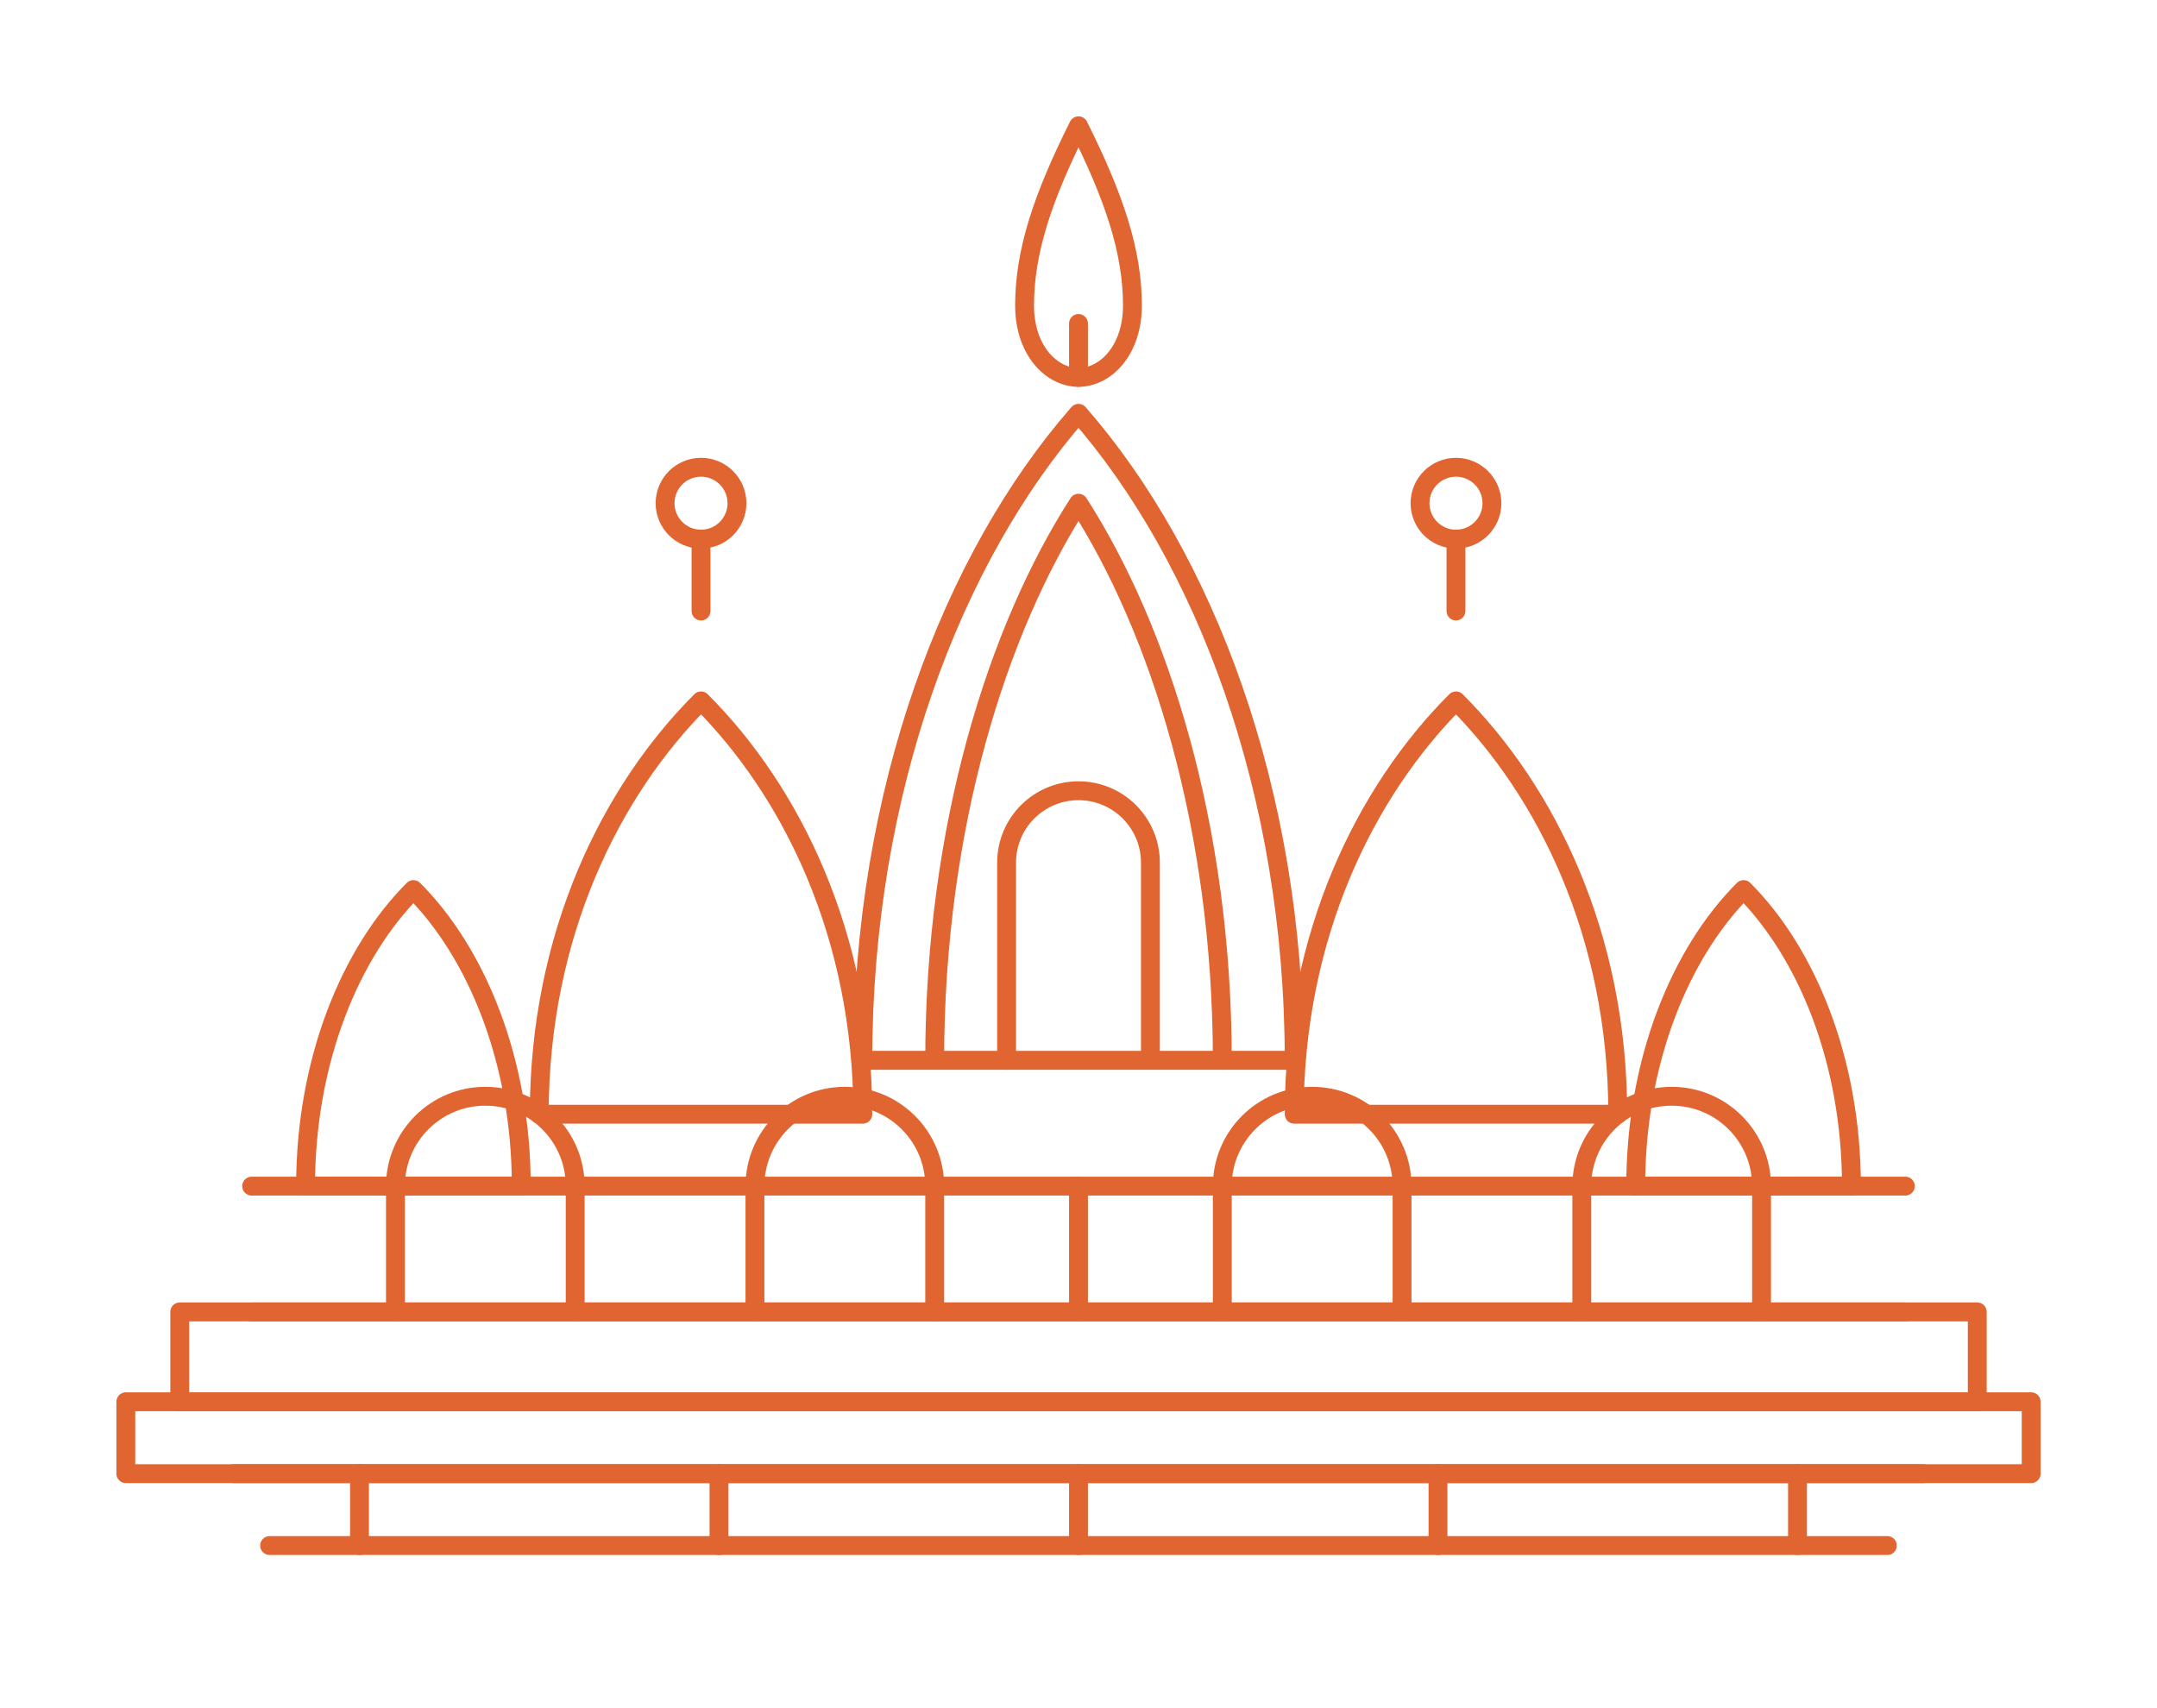
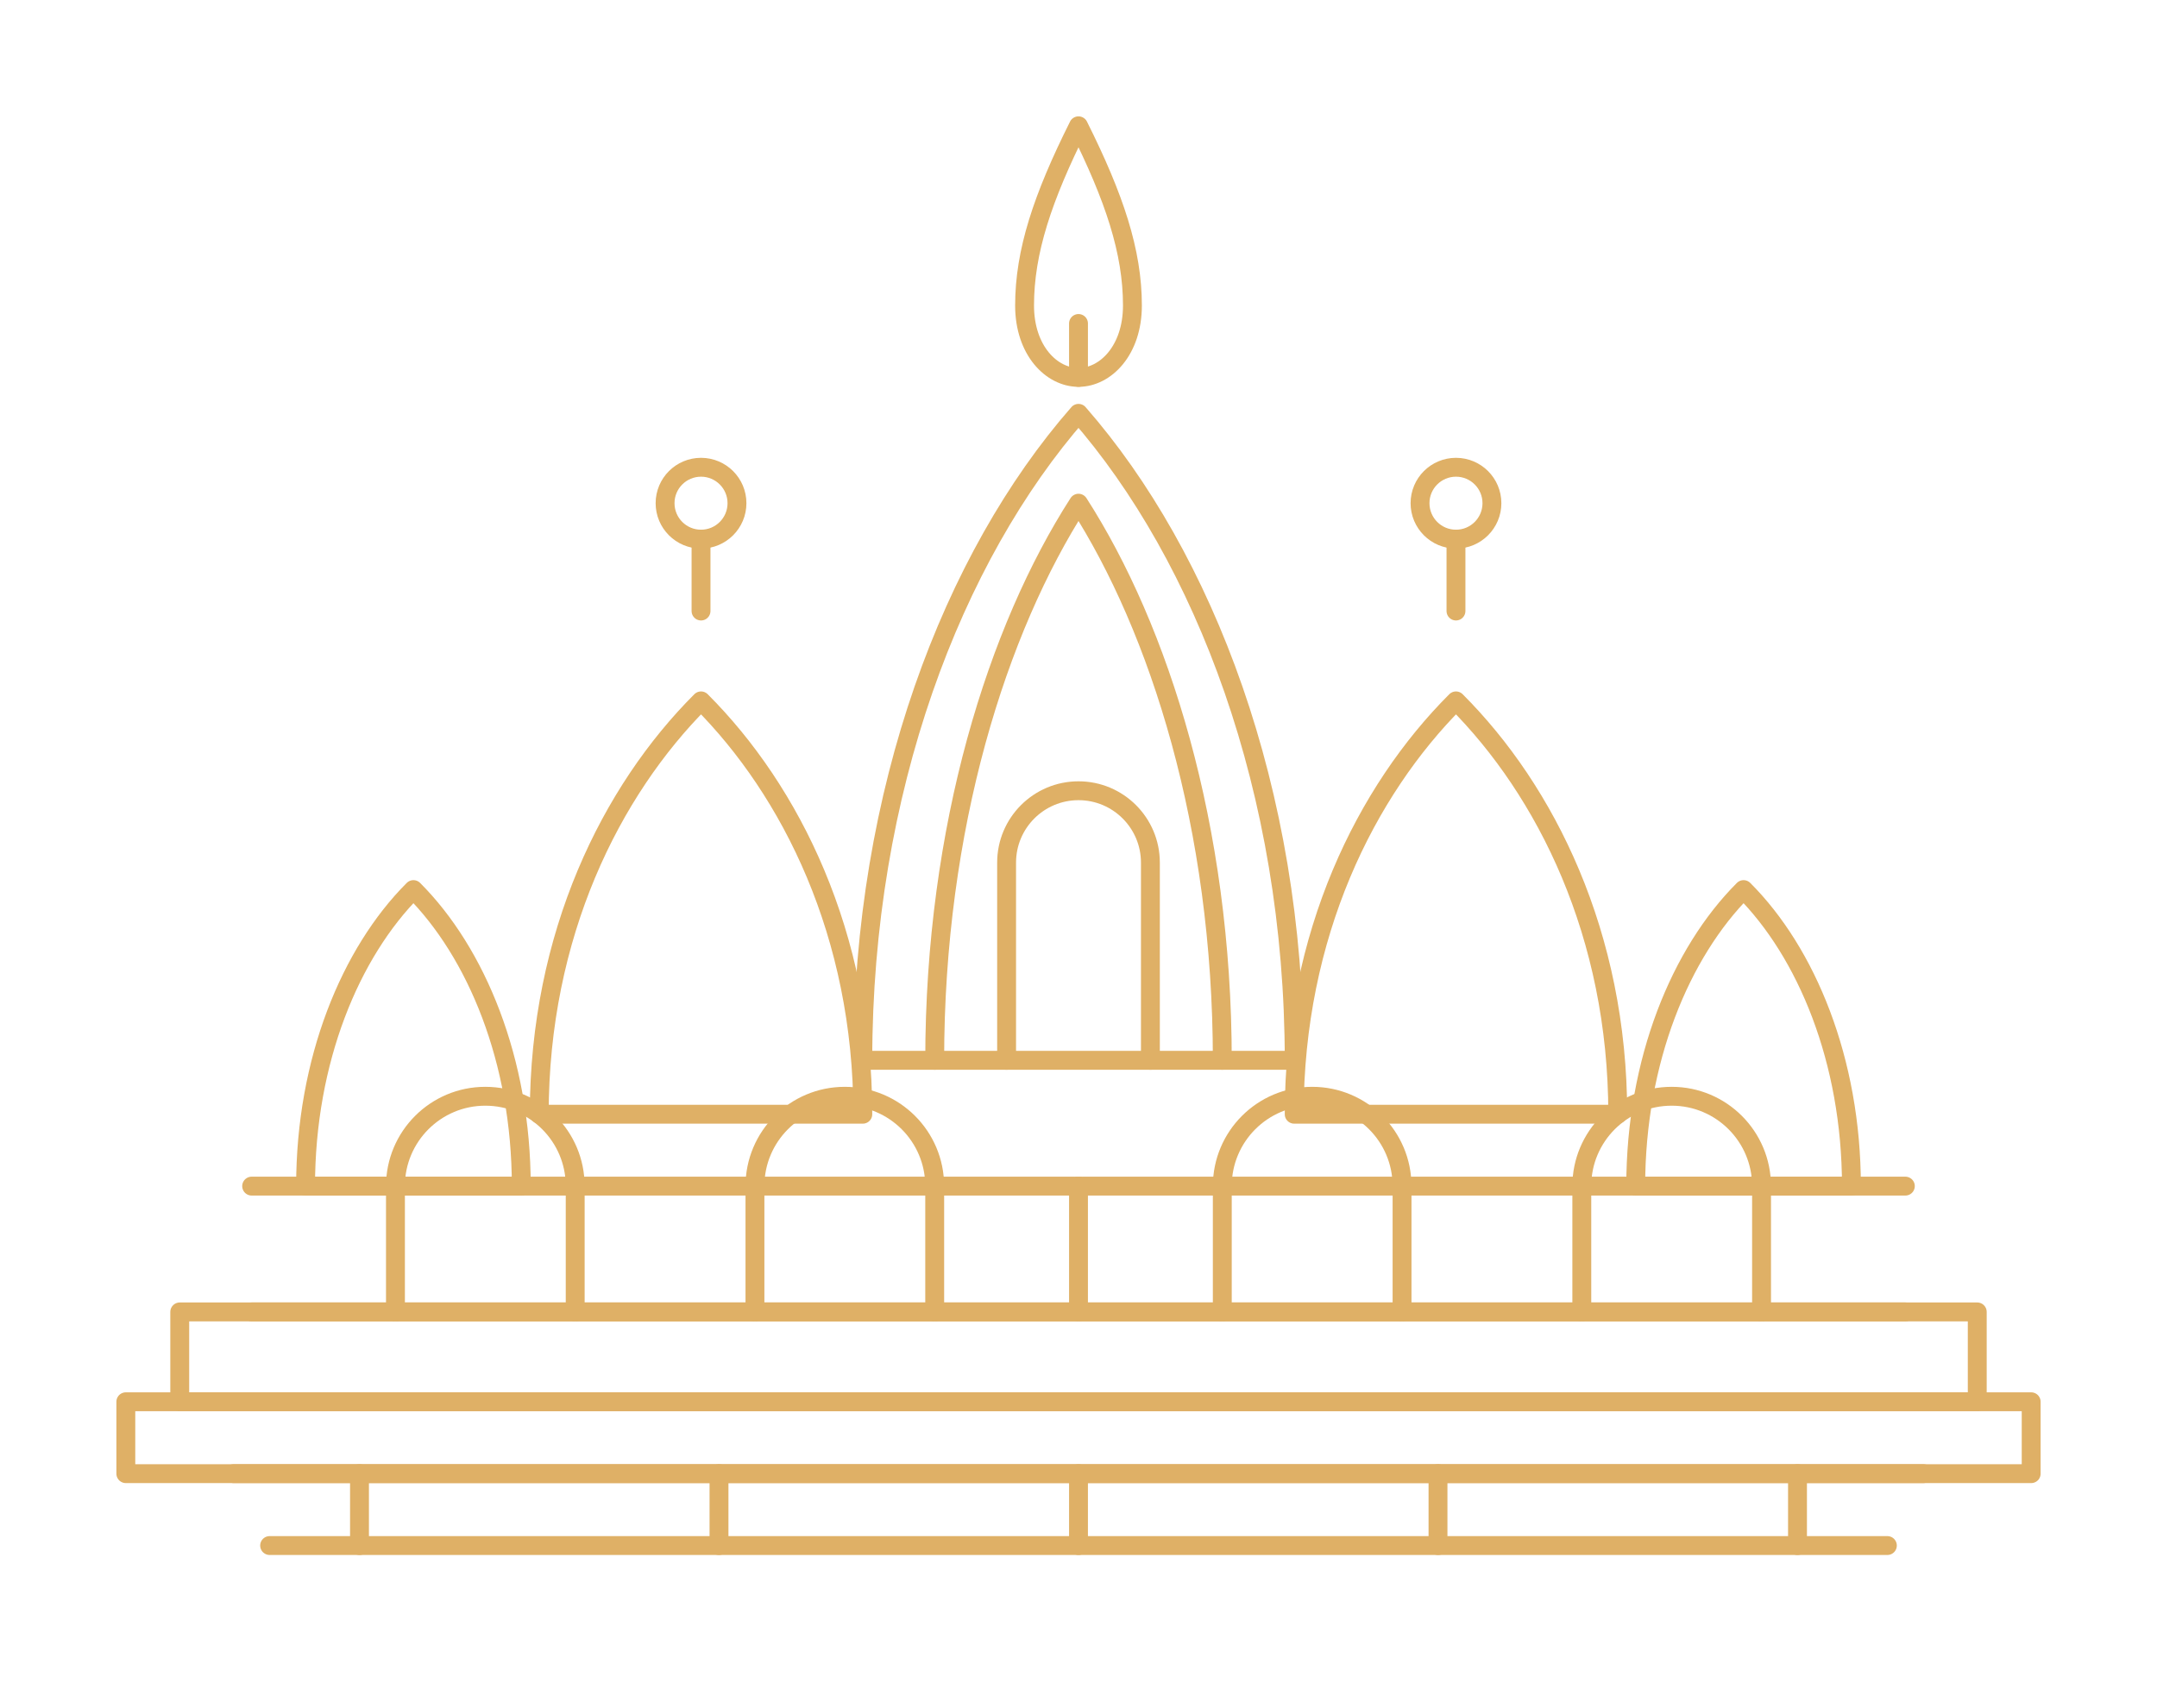
<svg xmlns="http://www.w3.org/2000/svg" viewBox="0 0 240 190" width="240" height="190" aria-hidden="true">
-   <g fill="none" stroke="#DC4A0C" stroke-width="2.1" stroke-linecap="round" stroke-linejoin="round" opacity="0.85">
+   <g fill="none" stroke="#D9A24B" stroke-width="2.1" stroke-linecap="round" stroke-linejoin="round" opacity="0.85">
    <path d="M120 14c-4 8-6 14-6 20 0 5 3 8 6 8s6-3 6-8c0-6-2-12-6-20z" />
    <path d="M120 42v-6" />
    <path d="M96 118c0-30 10-56 24-72 14 16 24 42 24 72z" />
    <path d="M104 118c0-26 7-48 16-62 9 14 16 36 16 62" />
    <path d="M112 118v-22a8 8 0 0 1 16 0v22" />
    <path d="M60 124c0-20 8-36 18-46 10 10 18 26 18 46z" />
    <path d="M144 124c0-20 8-36 18-46 10 10 18 26 18 46z" />
    <path d="M78 68v-8" />
    <path d="M162 68v-8" />
    <circle cx="78" cy="56" r="4" />
    <circle cx="162" cy="56" r="4" />
    <path d="M34 132c0-14 5-26 12-33 7 7 12 19 12 33z" />
    <path d="M182 132c0-14 5-26 12-33 7 7 12 19 12 33z" />
    <path d="M28 132h184" />
    <path d="M28 146h184" />
    <path d="M44 146v-14M64 146v-14M84 146v-14M104 146v-14M120 146v-14M136 146v-14M156 146v-14M176 146v-14M196 146v-14" />
    <path d="M44 132a10 10 0 0 1 20 0M84 132a10 10 0 0 1 20 0M136 132a10 10 0 0 1 20 0M176 132a10 10 0 0 1 20 0" />
    <path d="M20 146h200v10H20z" />
    <path d="M14 156h212v8H14z" />
    <path d="M26 164h188" />
    <path d="M40 164v8M80 164v8M120 164v8M160 164v8M200 164v8" />
    <path d="M30 172h180" />
  </g>
</svg>
